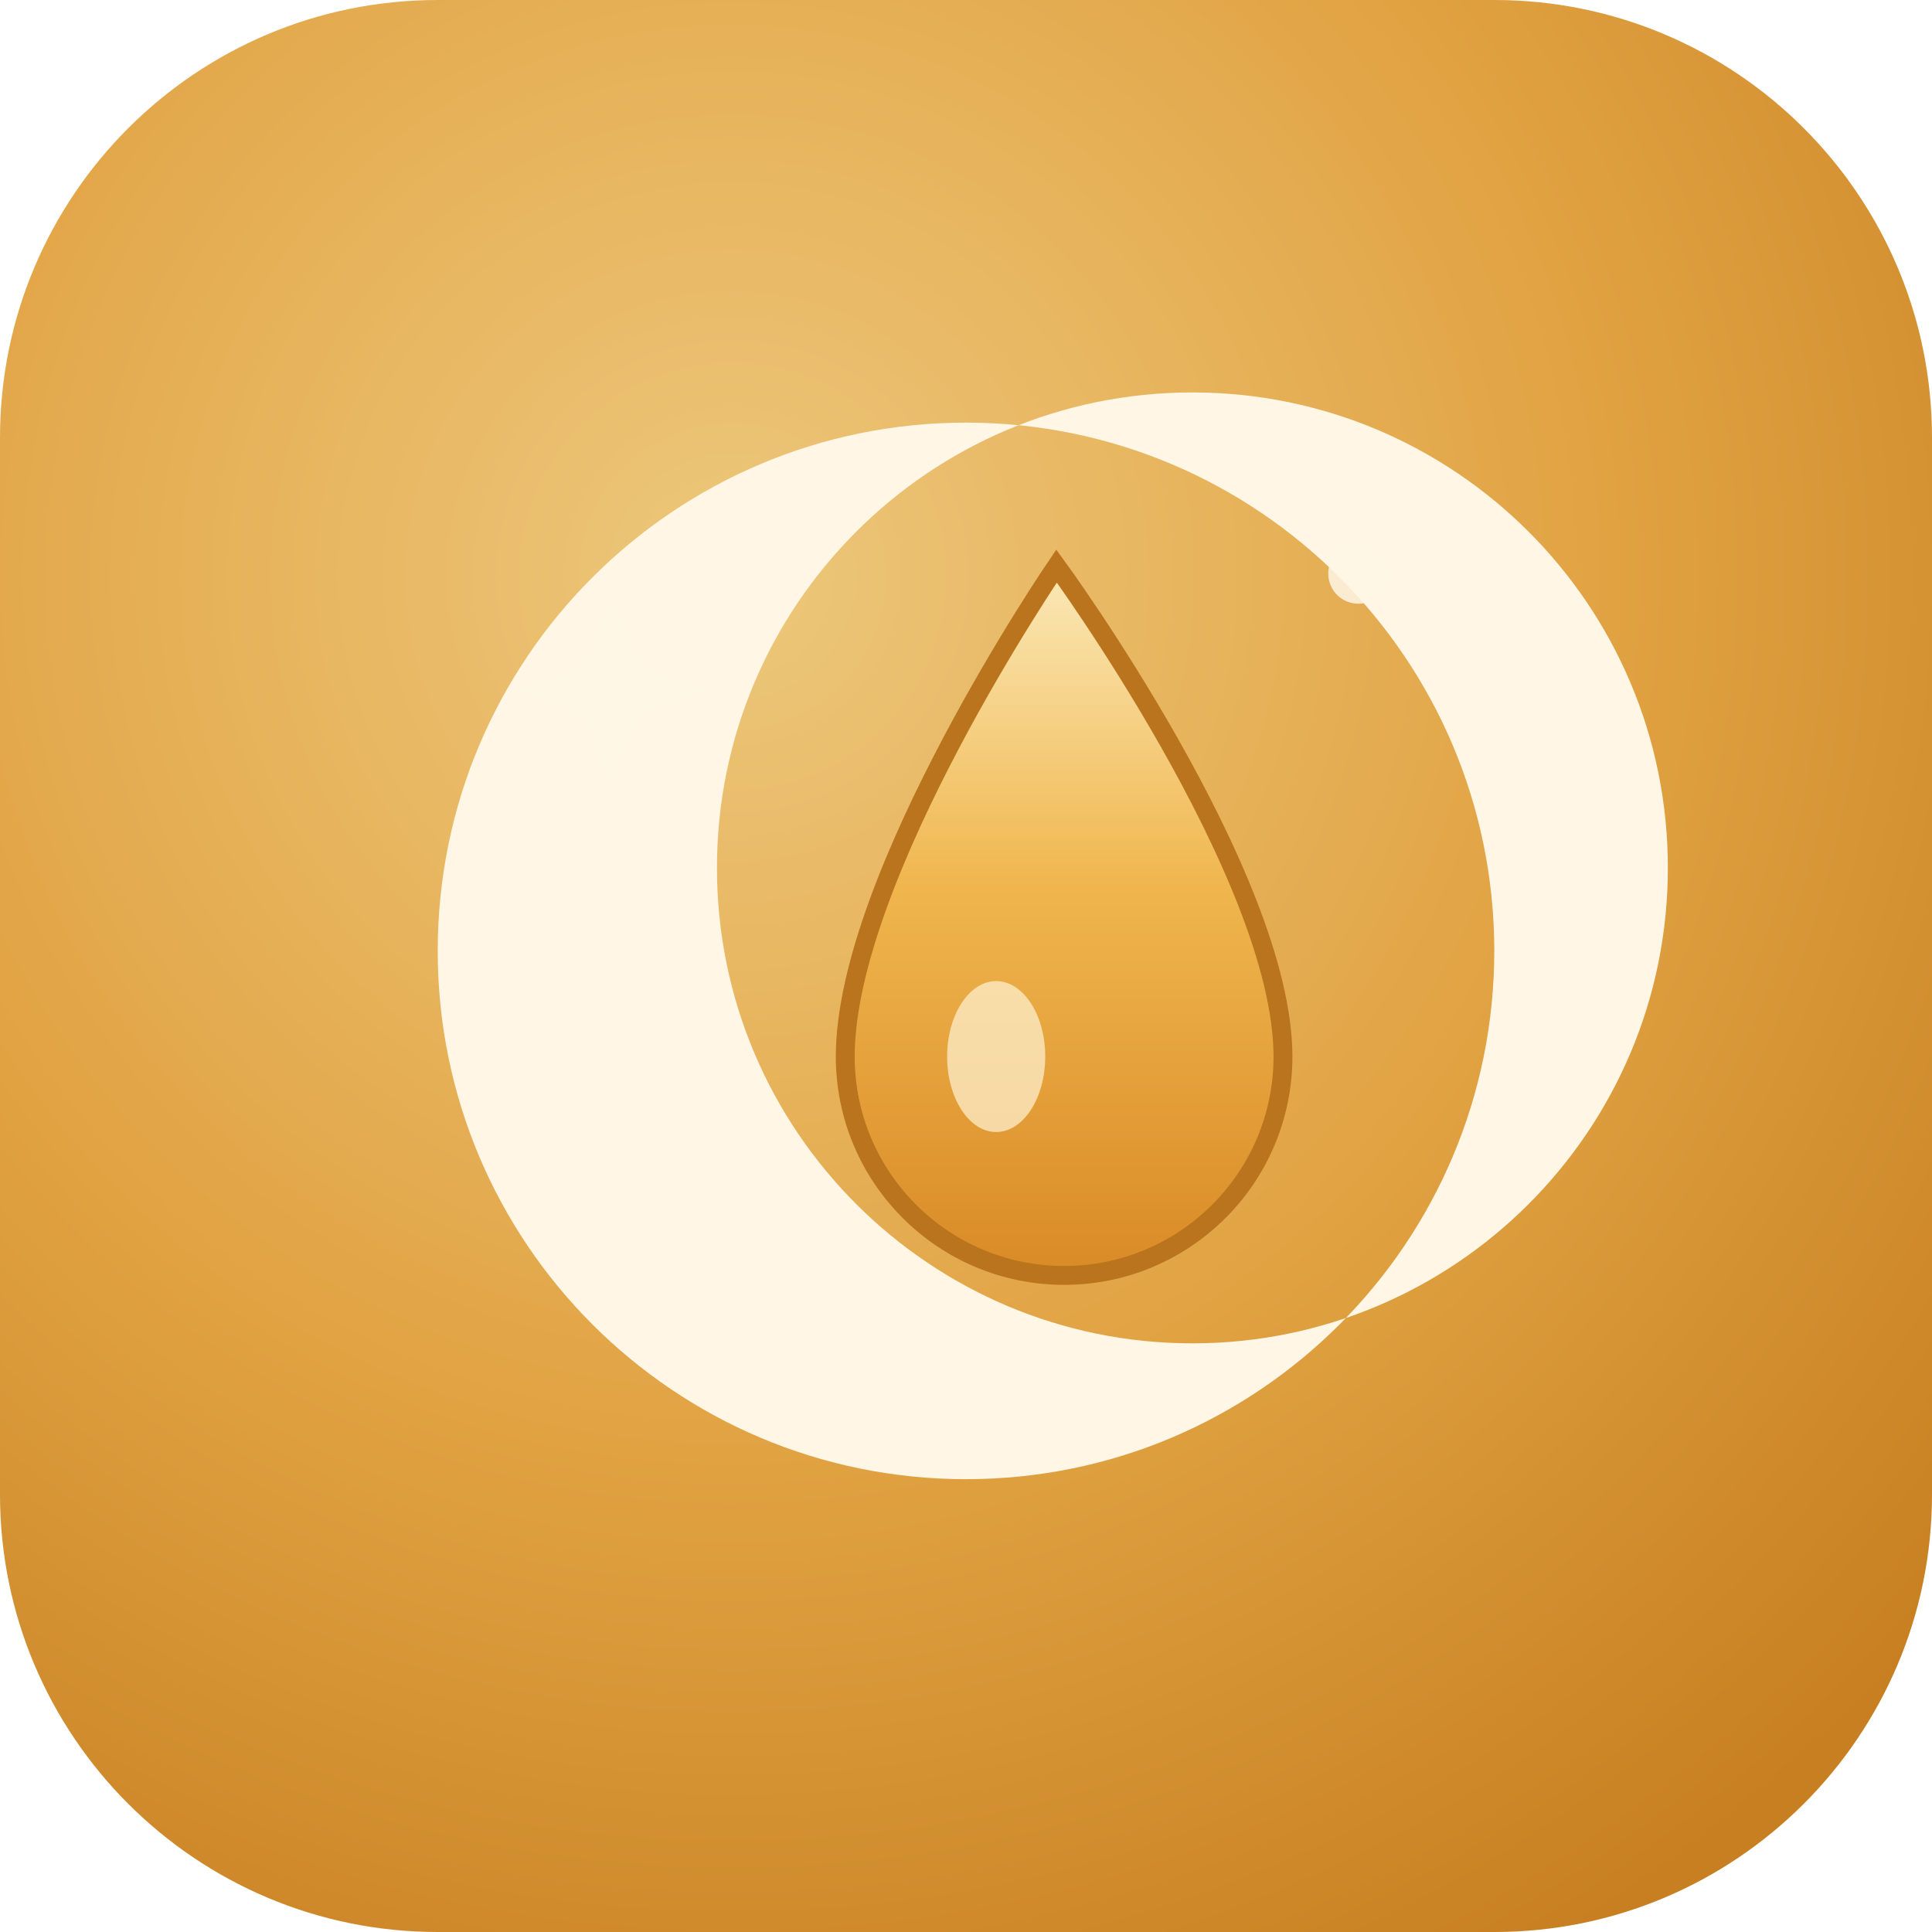
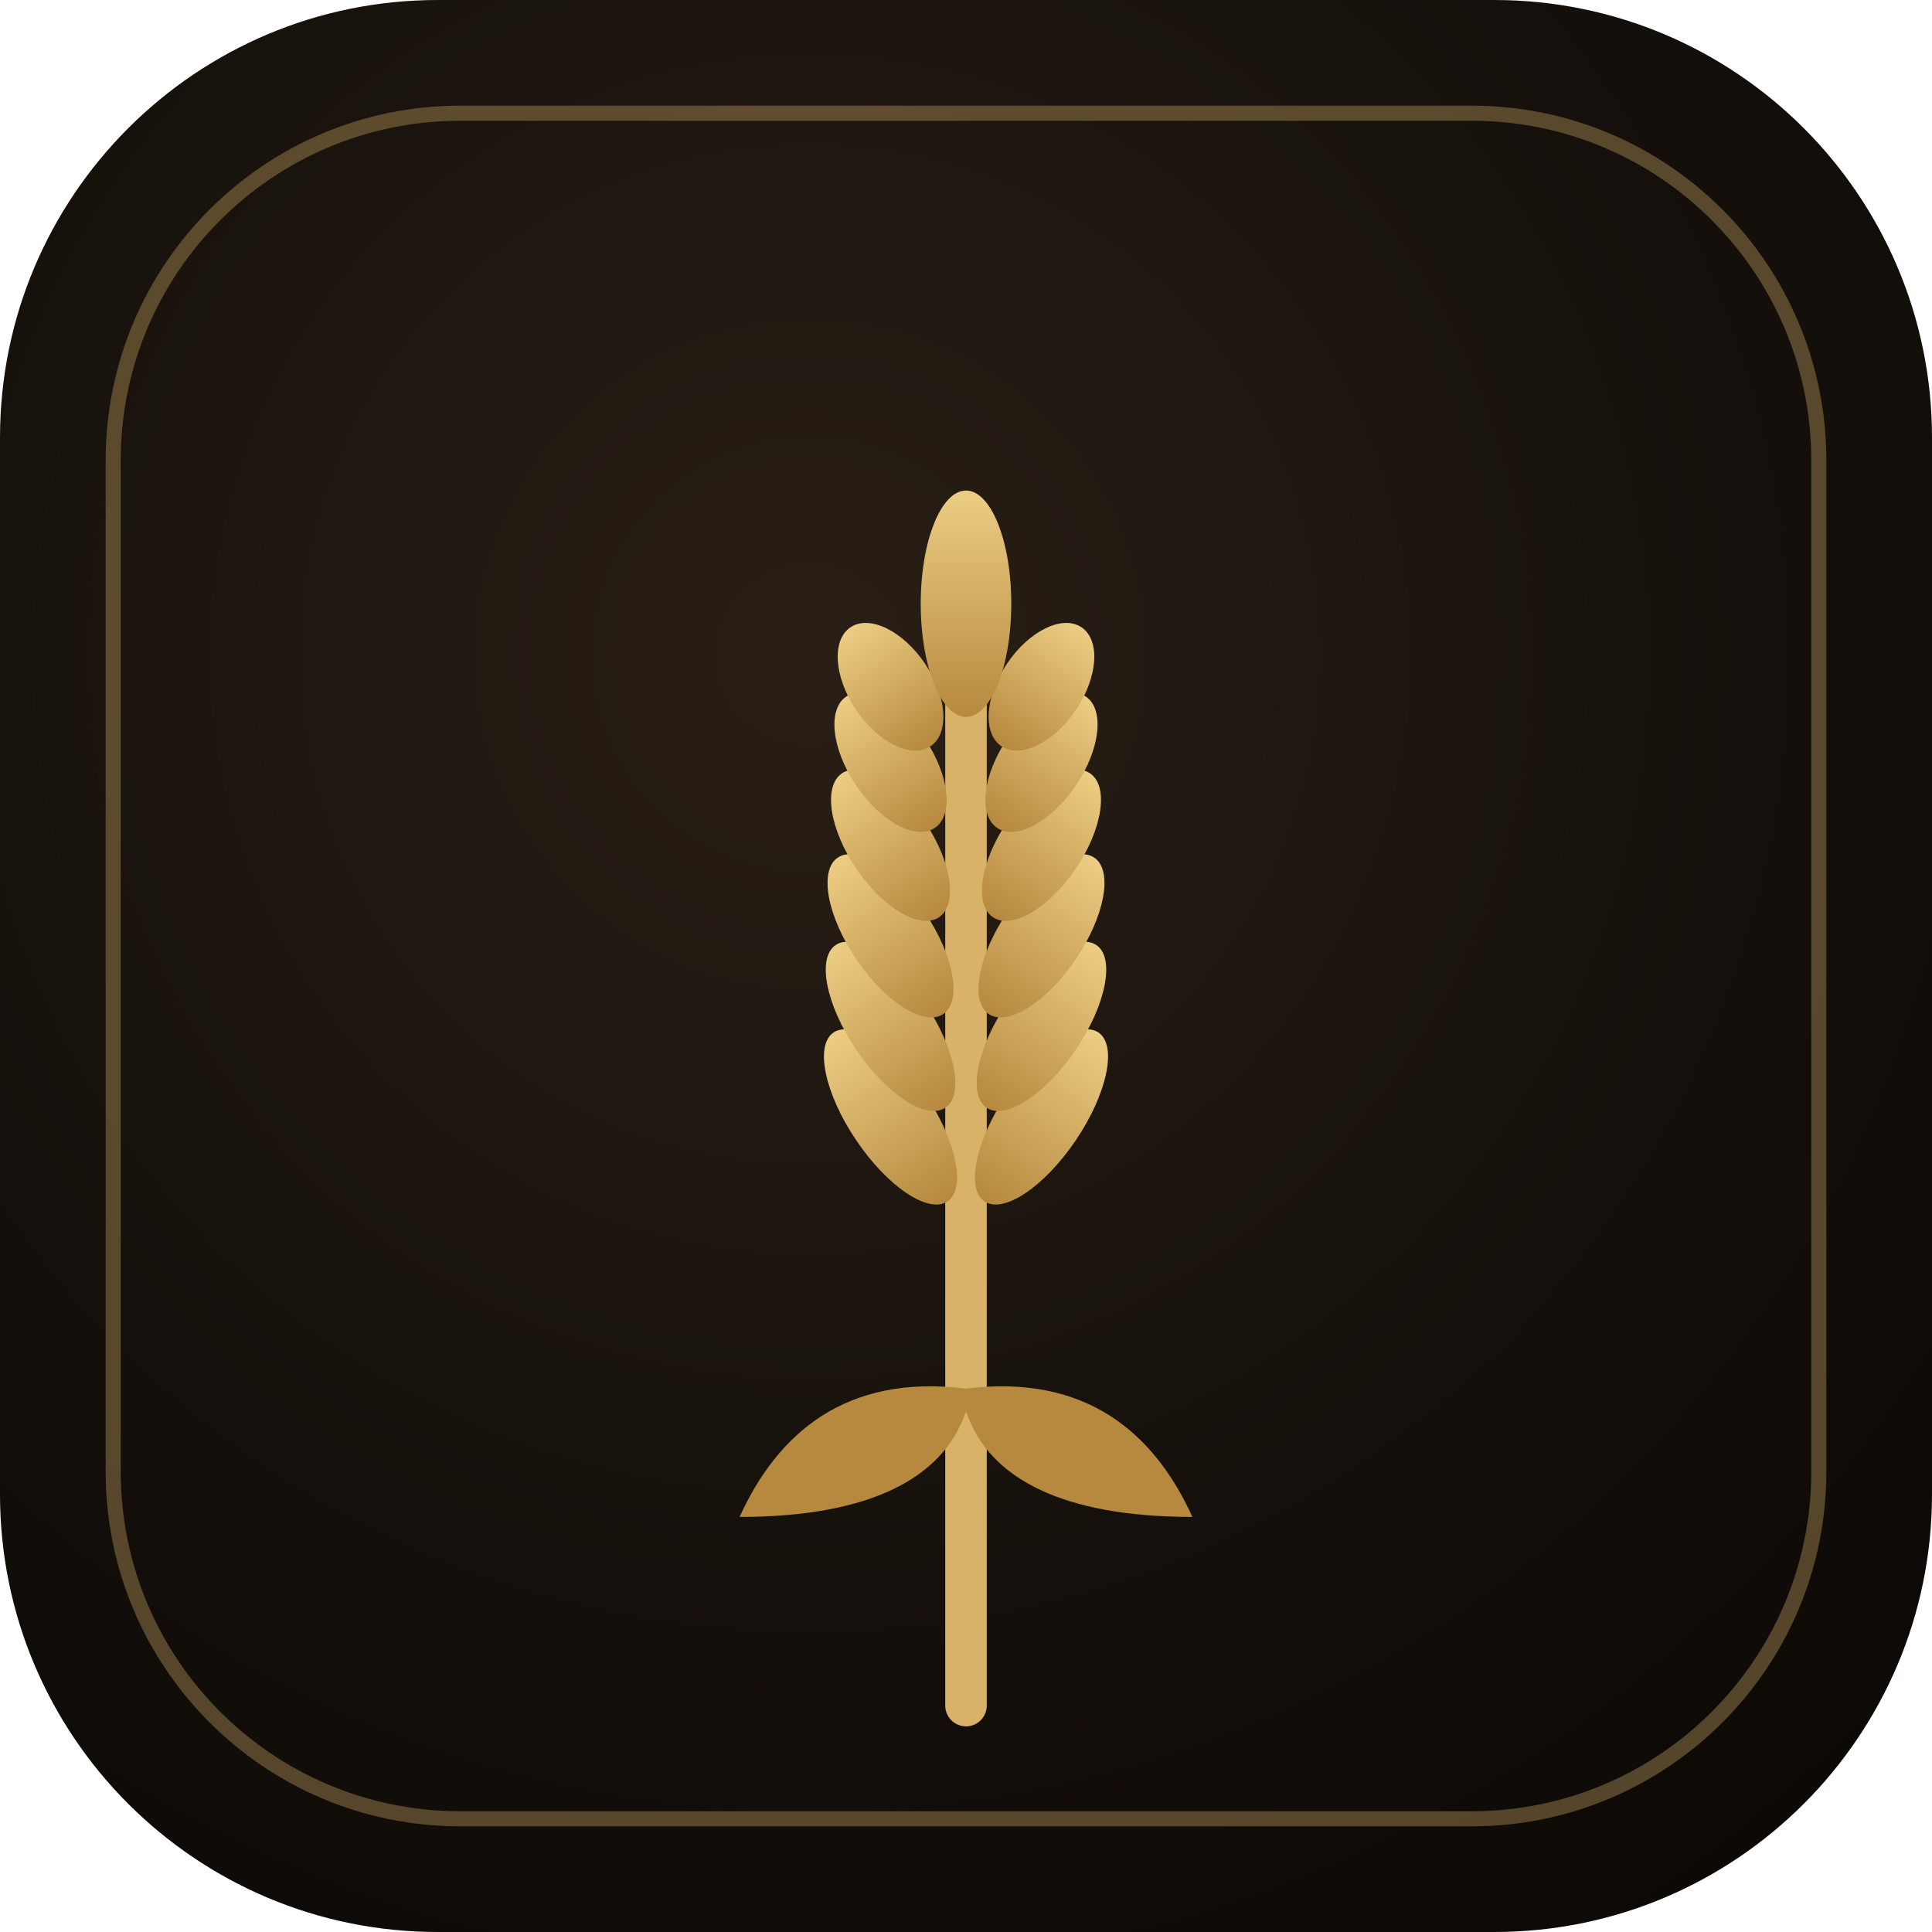
- <svg xmlns="http://www.w3.org/2000/svg" viewBox="0 0 512 512" role="img" aria-label="Maison Miellune">
+ <svg xmlns="http://www.w3.org/2000/svg" viewBox="0 0 512 512" role="img" aria-label="Bakehouse">
  <defs>
-     <radialGradient id="honey" cx="38%" cy="30%" r="82%">
-       <stop offset="0%" stop-color="#f7d081" />
-       <stop offset="55%" stop-color="#eaa945" />
-       <stop offset="100%" stop-color="#cf8422" />
+     <radialGradient id="tile" cx="42%" cy="34%" r="80%">
+       <stop offset="0%" stop-color="#2a1f16" />
+       <stop offset="60%" stop-color="#15100b" />
+       <stop offset="100%" stop-color="#0c0906" />
    </radialGradient>
-     <linearGradient id="drop" x1="0" y1="0" x2="0" y2="1">
-       <stop offset="0%" stop-color="#fbe9b8" />
-       <stop offset="45%" stop-color="#f0b64e" />
-       <stop offset="100%" stop-color="#d98a26" />
+     <linearGradient id="grain" x1="0" y1="0" x2="0" y2="1">
+       <stop offset="0%" stop-color="#eccd84" />
+       <stop offset="100%" stop-color="#b6893f" />
    </linearGradient>
  </defs>
-   <rect width="512" height="512" rx="116" fill="url(#honey)" />
-   <rect width="512" height="512" rx="116" fill="#000" opacity="0.04" />
-   <path fill-rule="evenodd" fill="#fff6e6" d="M116,252 a140,140 0 1,0 280,0 a140,140 0 1,0 -280,0 Z      M190,230 a126,126 0 1,1 252,0 a126,126 0 1,1 -252,0 Z" />
-   <path d="M280,150 C280,150 340,232 340,280 a58,58 0 1,1 -116,0 C224,232 280,150 280,150 Z" fill="url(#drop)" stroke="#b9741d" stroke-width="5" />
-   <ellipse cx="264" cy="280" rx="13" ry="20" fill="#fff3d4" opacity="0.7" />
-   <path d="M162 158 l7 18 18 7 -18 7 -7 18 -7 -18 -18 -7 18 -7 z" fill="#fff7e6" opacity="0.9" />
-   <circle cx="360" cy="152" r="8" fill="#fff7e6" opacity="0.85" />
+   <rect width="512" height="512" rx="116" fill="url(#tile)" />
+   <rect x="30" y="30" width="452" height="452" rx="92" fill="none" stroke="#d9b26a" stroke-opacity="0.35" stroke-width="4" />
+   <path d="M256 452 L256 176" stroke="#d9b26a" stroke-width="11" stroke-linecap="round" fill="none" />
+   <path d="M256 368 C224 364 206 380 196 402 C230 402 250 392 256 374 Z" fill="#b6893f" />
+   <path d="M256 368 C288 364 306 380 316 402 C282 402 262 392 256 374 Z" fill="#b6893f" />
+   <ellipse cx="236" cy="296" rx="11" ry="27" transform="rotate(-34 236 296)" fill="url(#grain)" />
+   <ellipse cx="276" cy="296" rx="11" ry="27" transform="rotate(34 276 296)" fill="url(#grain)" />
+   <ellipse cx="236" cy="272" rx="11" ry="26" transform="rotate(-34 236 272)" fill="url(#grain)" />
+   <ellipse cx="276" cy="272" rx="11" ry="26" transform="rotate(34 276 272)" fill="url(#grain)" />
+   <ellipse cx="236" cy="248" rx="11" ry="25" transform="rotate(-34 236 248)" fill="url(#grain)" />
+   <ellipse cx="276" cy="248" rx="11" ry="25" transform="rotate(34 276 248)" fill="url(#grain)" />
+   <ellipse cx="236" cy="224" rx="11" ry="23" transform="rotate(-34 236 224)" fill="url(#grain)" />
+   <ellipse cx="276" cy="224" rx="11" ry="23" transform="rotate(34 276 224)" fill="url(#grain)" />
+   <ellipse cx="236" cy="202" rx="11" ry="21" transform="rotate(-34 236 202)" fill="url(#grain)" />
+   <ellipse cx="276" cy="202" rx="11" ry="21" transform="rotate(34 276 202)" fill="url(#grain)" />
+   <ellipse cx="236" cy="182" rx="11" ry="19" transform="rotate(-34 236 182)" fill="url(#grain)" />
+   <ellipse cx="276" cy="182" rx="11" ry="19" transform="rotate(34 276 182)" fill="url(#grain)" />
+   <ellipse cx="256" cy="160" rx="12" ry="30" fill="url(#grain)" />
</svg>
